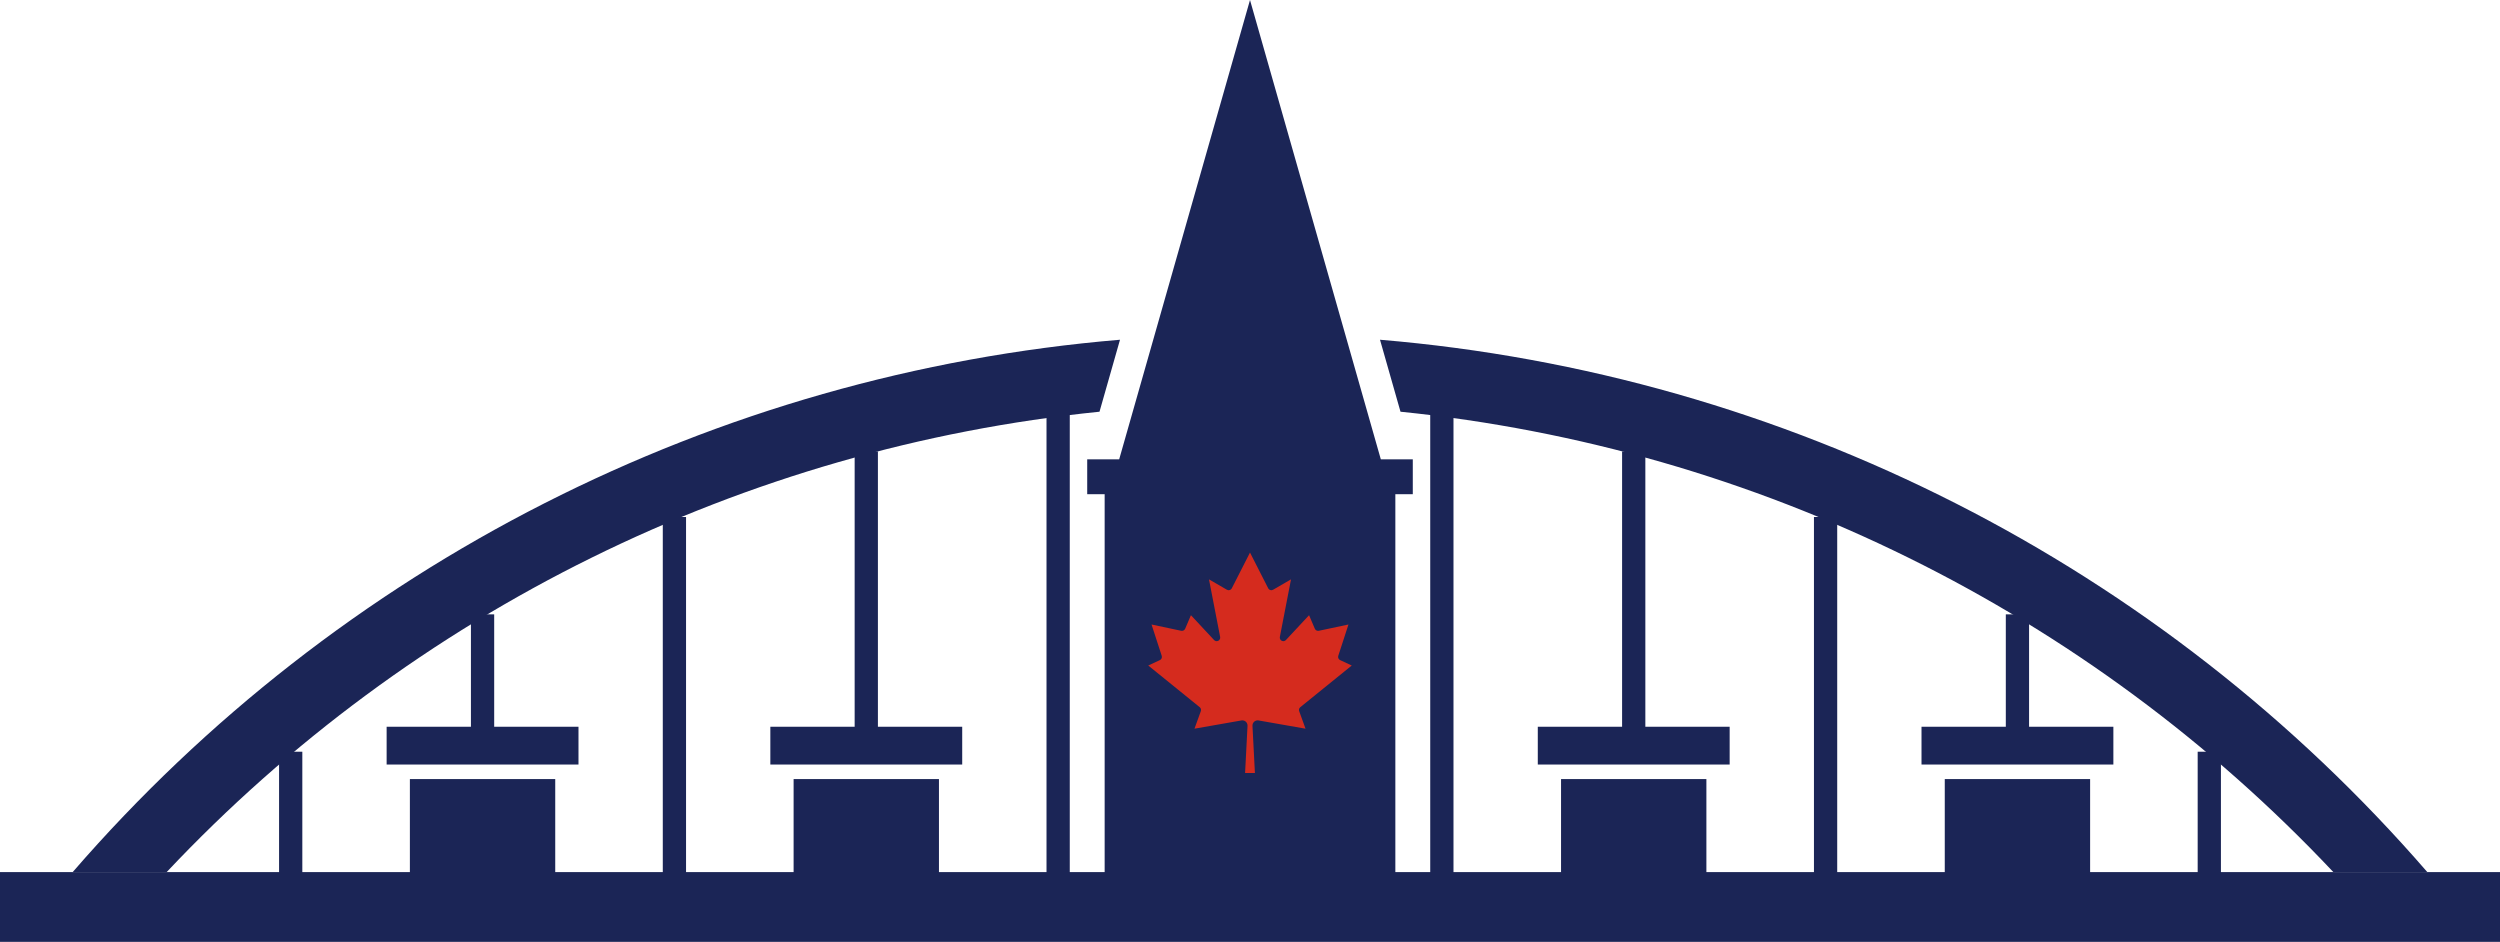
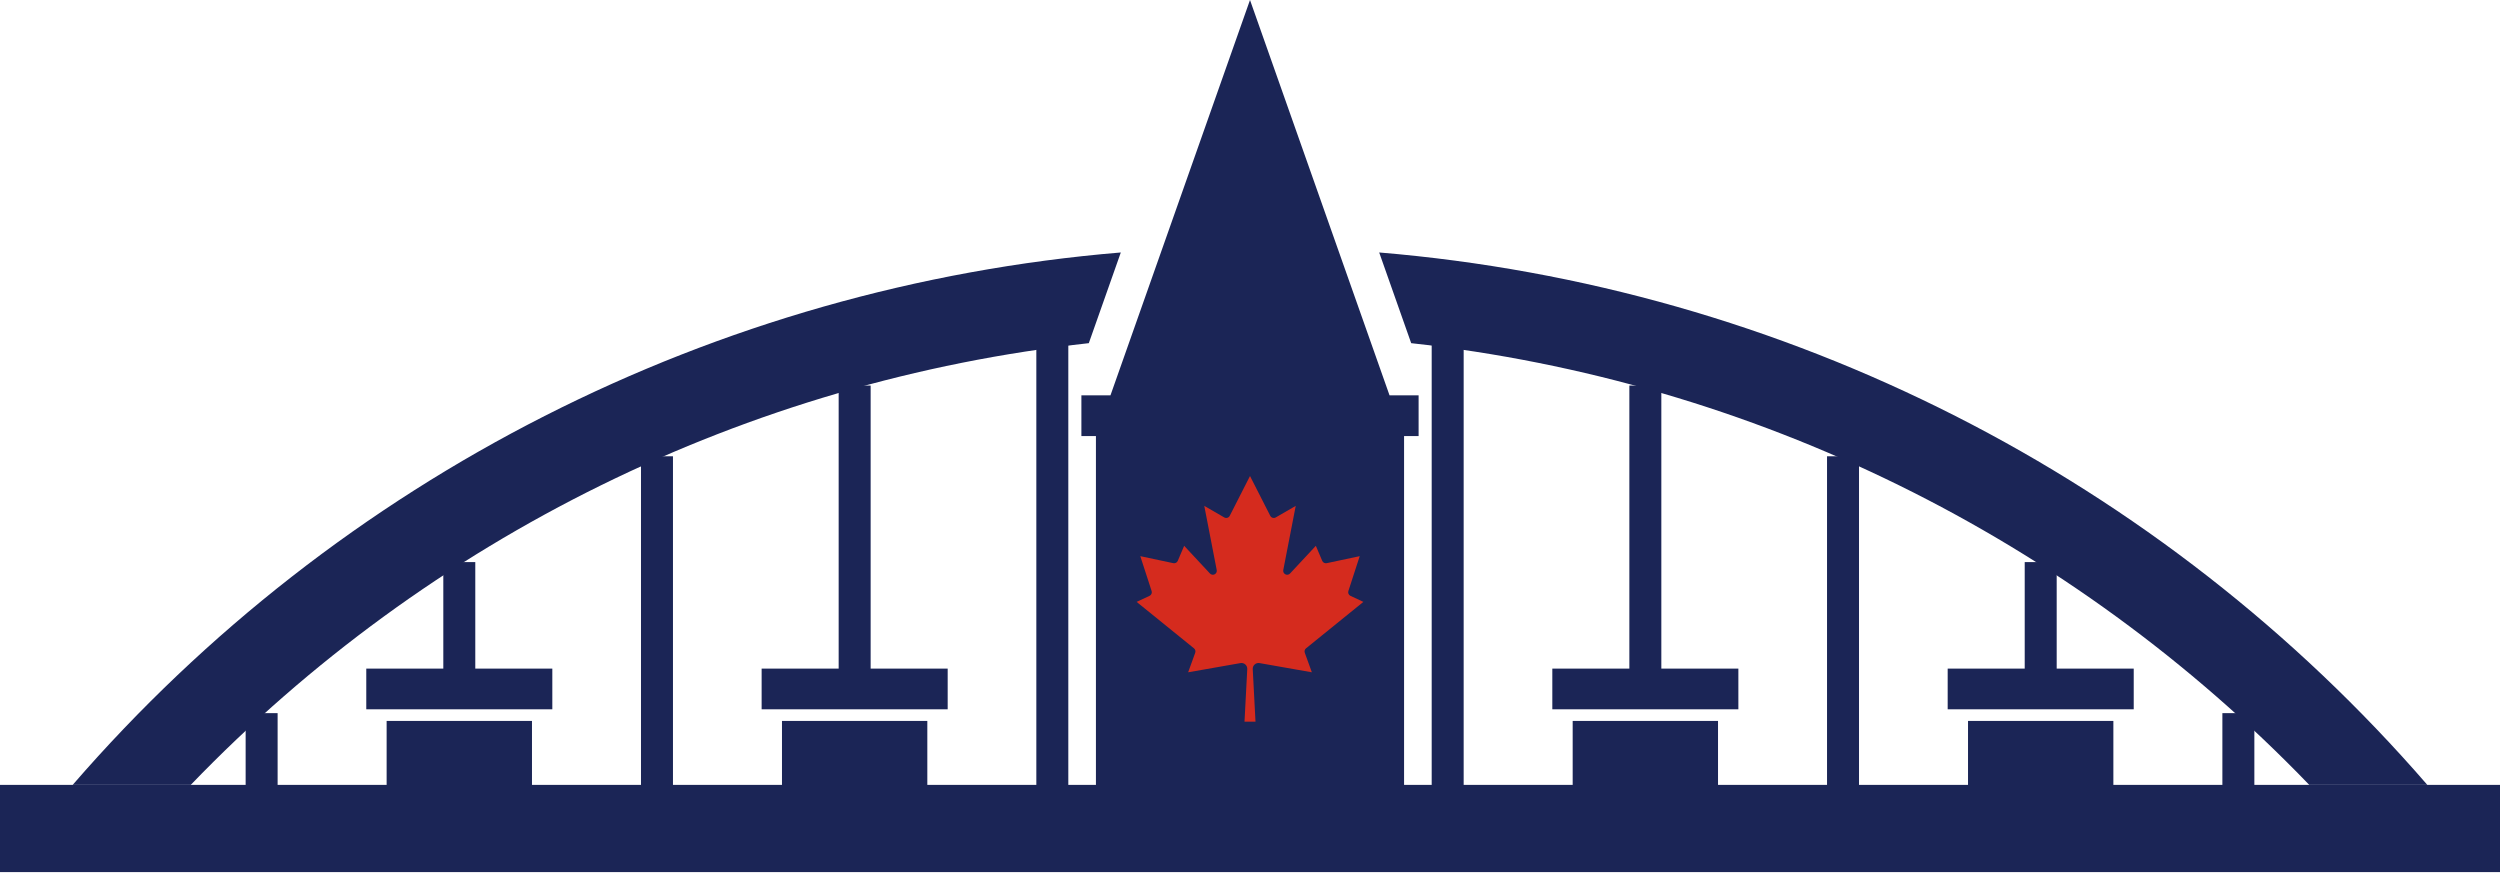
- <svg xmlns="http://www.w3.org/2000/svg" viewBox="70 120 860 324" width="860" height="324" role="img" aria-label="FrancoBridge">
-   <path fill="#1B2556" d="M905 420A535.81 535.81 0 0 0 544.72 236.87L551.77 261.63A511.81 511.81 0 0 1 872.67 420ZM95 420A535.81 535.81 0 0 1 455.28 236.87L448.23 261.63A511.81 511.81 0 0 0 127.33 420Z" />
-   <path fill="#1B2556" d="M430 262.27H438V420.5H430ZM562 262.27H570V420.5H562ZM364 275.31H372V370.5H364ZM628 275.31H636V370.5H628ZM298 297.85H306V420.5H298ZM694 297.85H702V420.5H694ZM232 331.34H240V370.5H232ZM760 331.34H768V370.5H760ZM166 378.59H174V420.5H166ZM826 378.59H834V420.5H826ZM70 420H930V444H70ZM343 388H393V420.5H343ZM335 370H401V383H335ZM607 388H657V420.5H607ZM599 370H665V383H599ZM211 388H261V420.5H211ZM203 370H269V383H203ZM739 388H789V420.5H739ZM731 370H797V383H731Z" />
-   <path fill="#1B2556" d="M450 420.5V290H444V278H455L500 120L545 278H556V290H550V420.5Z" />
-   <path fill="#D52B1E" d="M498.31 385.92L499.15 369.68A1.79 1.79 0 0 0 497.06 367.83L480.9 370.67L483.08 364.65A1.22 1.22 0 0 0 482.71 363.28L465 348.94L468.99 347.08A1.22 1.22 0 0 0 469.63 345.59L466.13 334.83L476.33 336.99A1.22 1.22 0 0 0 477.7 336.28L479.68 331.63L487.64 340.17A1.22 1.22 0 0 0 489.73 339.1L485.89 319.3L492.04 322.86A1.22 1.22 0 0 0 493.75 322.35L500 310.08L506.25 322.35A1.22 1.22 0 0 0 507.96 322.86L514.11 319.3L510.27 339.1A1.22 1.22 0 0 0 512.36 340.17L520.32 331.63L522.3 336.28A1.22 1.22 0 0 0 523.67 336.99L533.87 334.83L530.37 345.59A1.22 1.22 0 0 0 531.01 347.08L535 348.94L517.29 363.28A1.22 1.22 0 0 0 516.92 364.65L519.1 370.67L502.94 367.83A1.79 1.79 0 0 0 500.85 369.68L501.69 385.92Z" />
+ <svg xmlns="http://www.w3.org/2000/svg" viewBox="70 150 860 300" width="860" height="300" role="img" aria-label="FrancoBridge">
+   <path fill="#1B2556" d="M905 420A535.81 535.81 0 0 0 544.44 236.85L555.45 268.05A505.81 505.81 0 0 1 864.38 420ZM95 420A535.81 535.81 0 0 1 455.56 236.85L444.55 268.05A505.81 505.81 0 0 0 135.62 420Z" />
+   <path fill="#1B2556" d="M426.5 268.59H437.5V420.5H426.5ZM562.5 268.59H573.5V420.5H562.5ZM358.5 282.63H369.5V380.5H358.5ZM630.5 282.63H641.5V380.5H630.5ZM290.5 306.96H301.5V420.5H290.5ZM698.5 306.96H709.5V420.5H698.5ZM222.5 343.36H233.5V380.5H222.5ZM766.5 343.36H777.5V380.5H766.5ZM154.5 395.32H165.5V420.5H154.5ZM834.5 395.32H845.5V420.5H834.5ZM70 420H930V450H70ZM339 398H389V420.5H339ZM332 380H396V394H332ZM611 398H661V420.5H611ZM604 380H668V394H604ZM203 398H253V420.5H203ZM196 380H260V394H196ZM747 398H797V420.5H747ZM740 380H804V394H740Z" />
+   <path fill="#1B2556" d="M447 420.5V300H442V286H452L500 150L548 286H558V300H553V420.5Z" />
+   <path fill="#D52B1E" d="M498.11 398.25L499.06 380.15A1.99 1.99 0 0 0 496.73 378.1L478.72 381.27L481.15 374.56A1.36 1.36 0 0 0 480.73 373.03L461 357.05L465.45 354.97A1.36 1.36 0 0 0 466.16 353.32L462.26 341.32L473.62 343.73A1.36 1.36 0 0 0 475.15 342.94L477.35 337.76L486.22 347.28A1.36 1.36 0 0 0 488.55 346.08L484.27 324.02L491.13 327.99A1.36 1.36 0 0 0 493.04 327.42L500 313.75L506.96 327.42A1.36 1.36 0 0 0 508.87 327.99L515.73 324.02L511.45 346.08A1.36 1.36 0 0 0 513.78 347.28L522.65 337.76L524.85 342.94A1.36 1.36 0 0 0 526.38 343.73L537.74 341.32L533.84 353.32A1.36 1.36 0 0 0 534.55 354.97L539 357.05L519.27 373.03A1.36 1.36 0 0 0 518.85 374.56L521.28 381.27L503.27 378.1A1.99 1.99 0 0 0 500.94 380.15L501.89 398.25Z" />
</svg>
